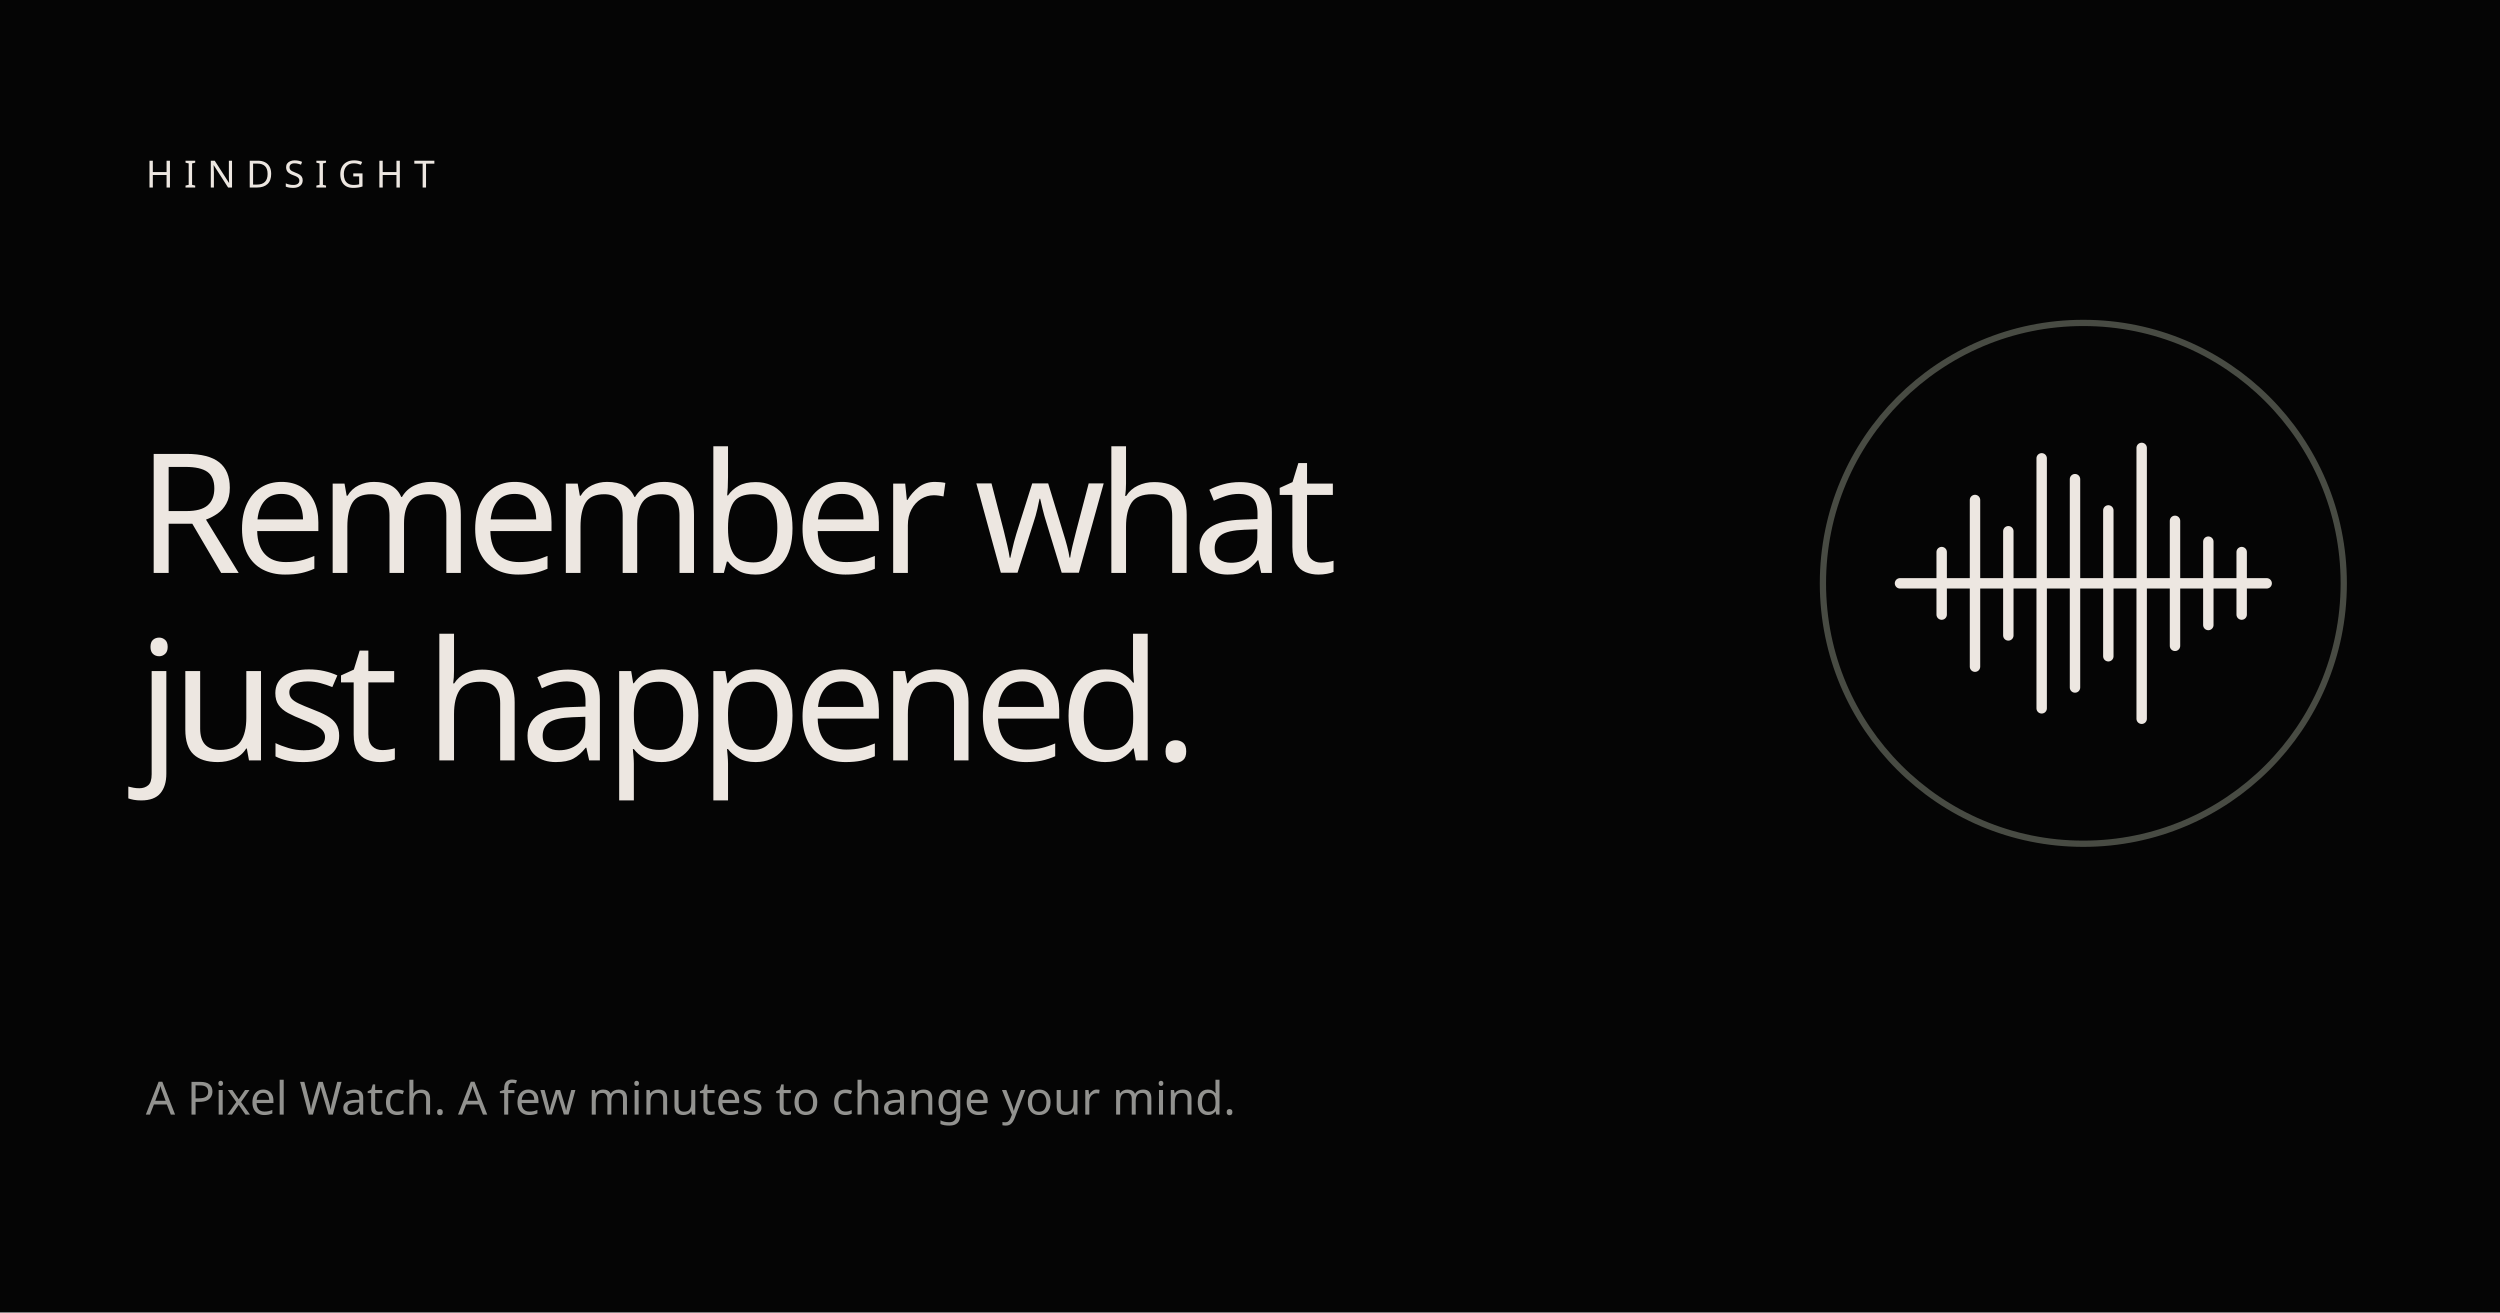
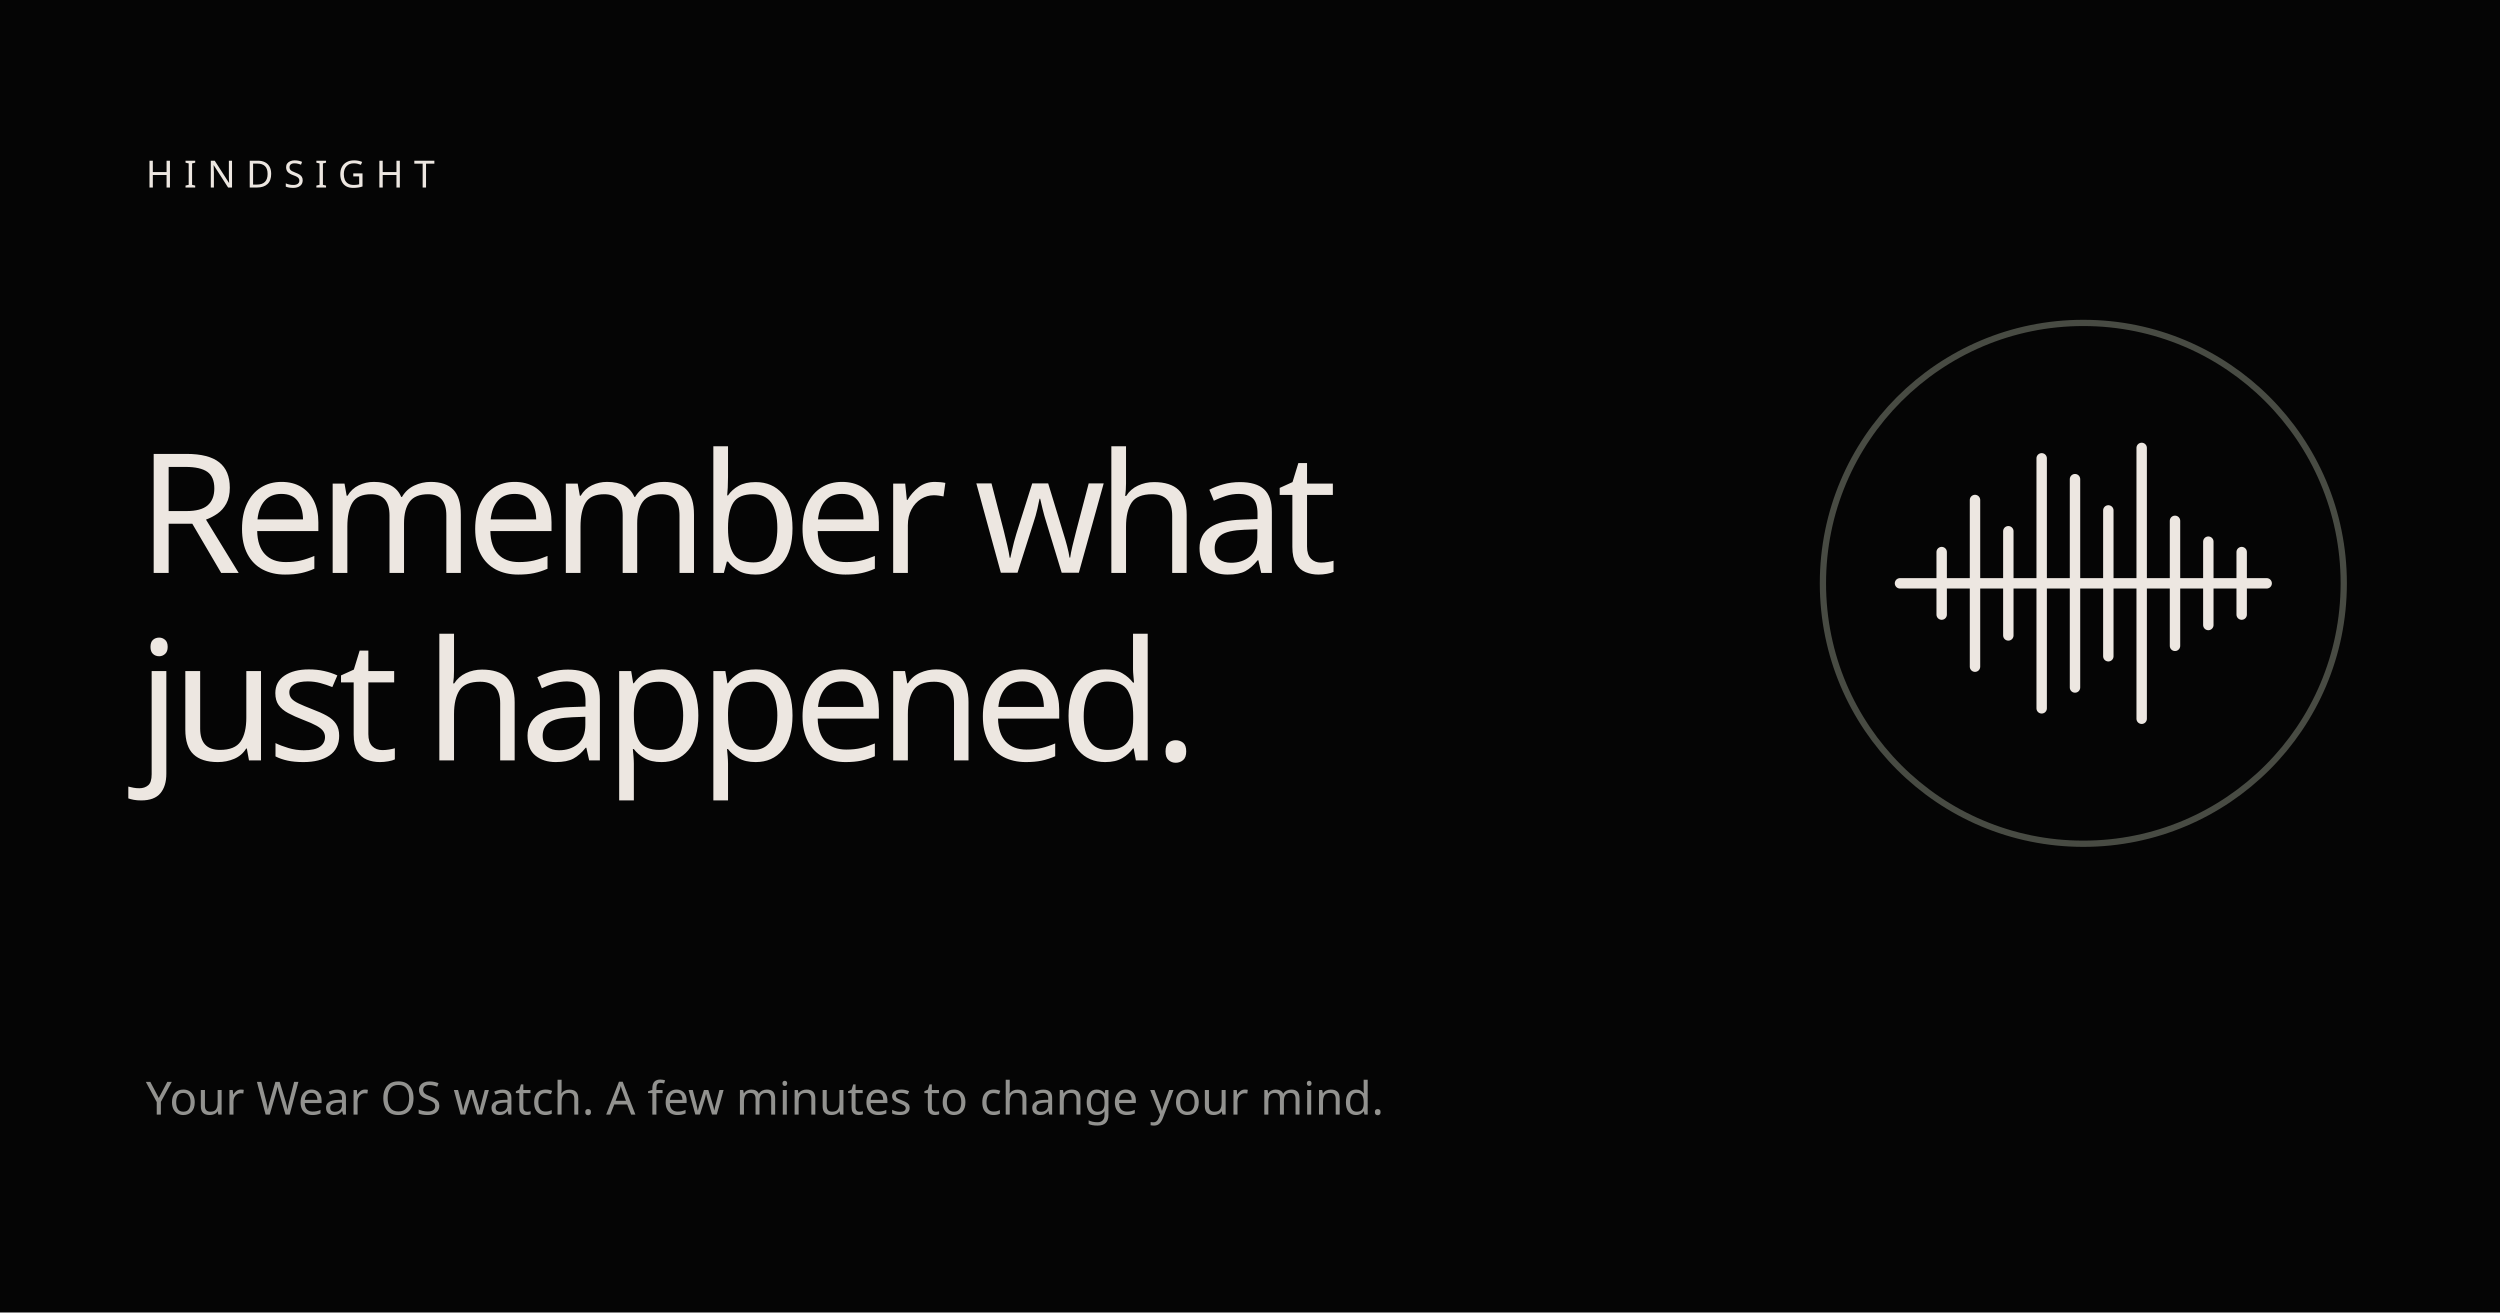
<svg xmlns="http://www.w3.org/2000/svg" width="1200" height="630" viewBox="0 0 1200 630">
  <rect width="1200" height="630" fill="#050505" />
  <g fill="#ede7e1" font-family="sans-serif">
    <text x="70" y="90" font-size="18" letter-spacing="5">HINDSIGHT</text>
    <text x="66" y="275" font-size="80" letter-spacing="-4">Remember what</text>
    <text x="66" y="365" font-size="80" letter-spacing="-4">just happened.</text>
-     <text x="70" y="535" fill="#92928f" font-size="22">A Pixel Watch. A few minutes to change your mind.</text>
+     <text x="70" y="535" fill="#92928f" font-size="22">Your Wear OS watch. A few minutes to change your mind.</text>
  </g>
  <g fill="none" stroke="#ede7e1" stroke-width="5" stroke-linecap="round">
    <circle cx="1000" cy="280" r="125" stroke="#484b43" stroke-width="3" />
    <path d="M912 280h176m-156-15v30m16-55v80m16-65v50m16-85v120m16-110v100m16-85v70m16-100v130m16-95v60m16-50v40m16-35v30" />
  </g>
</svg>
